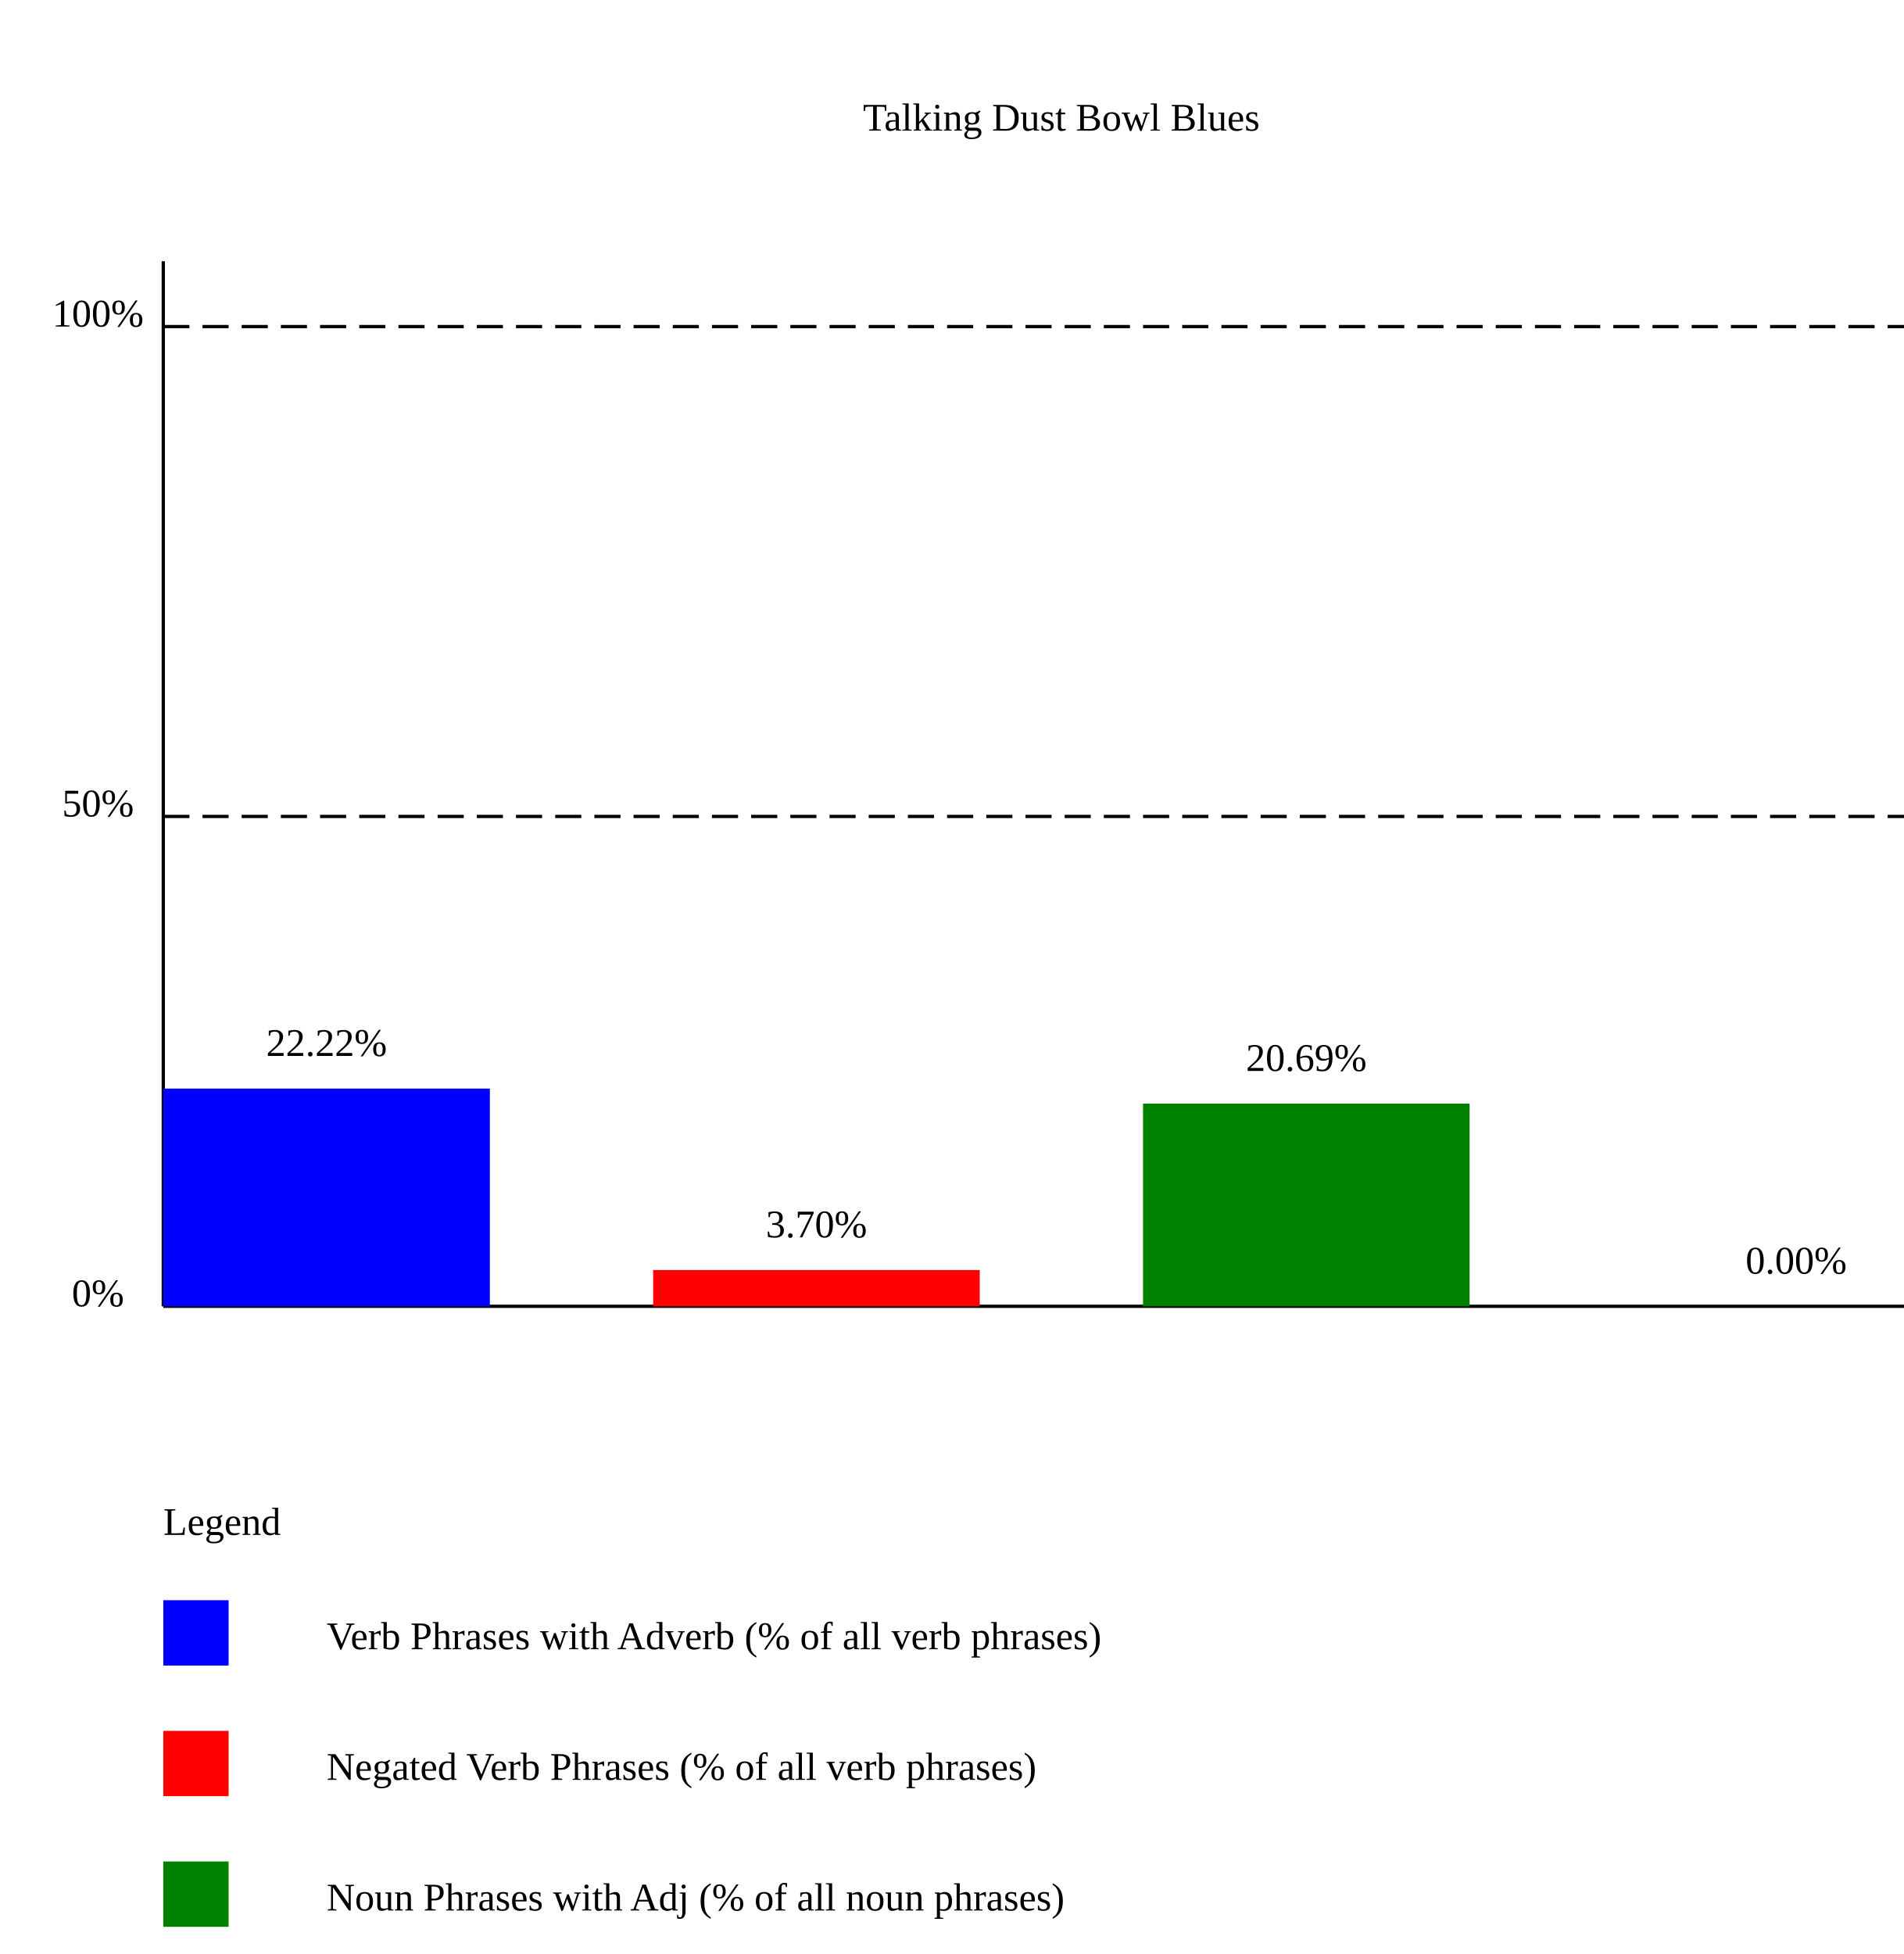
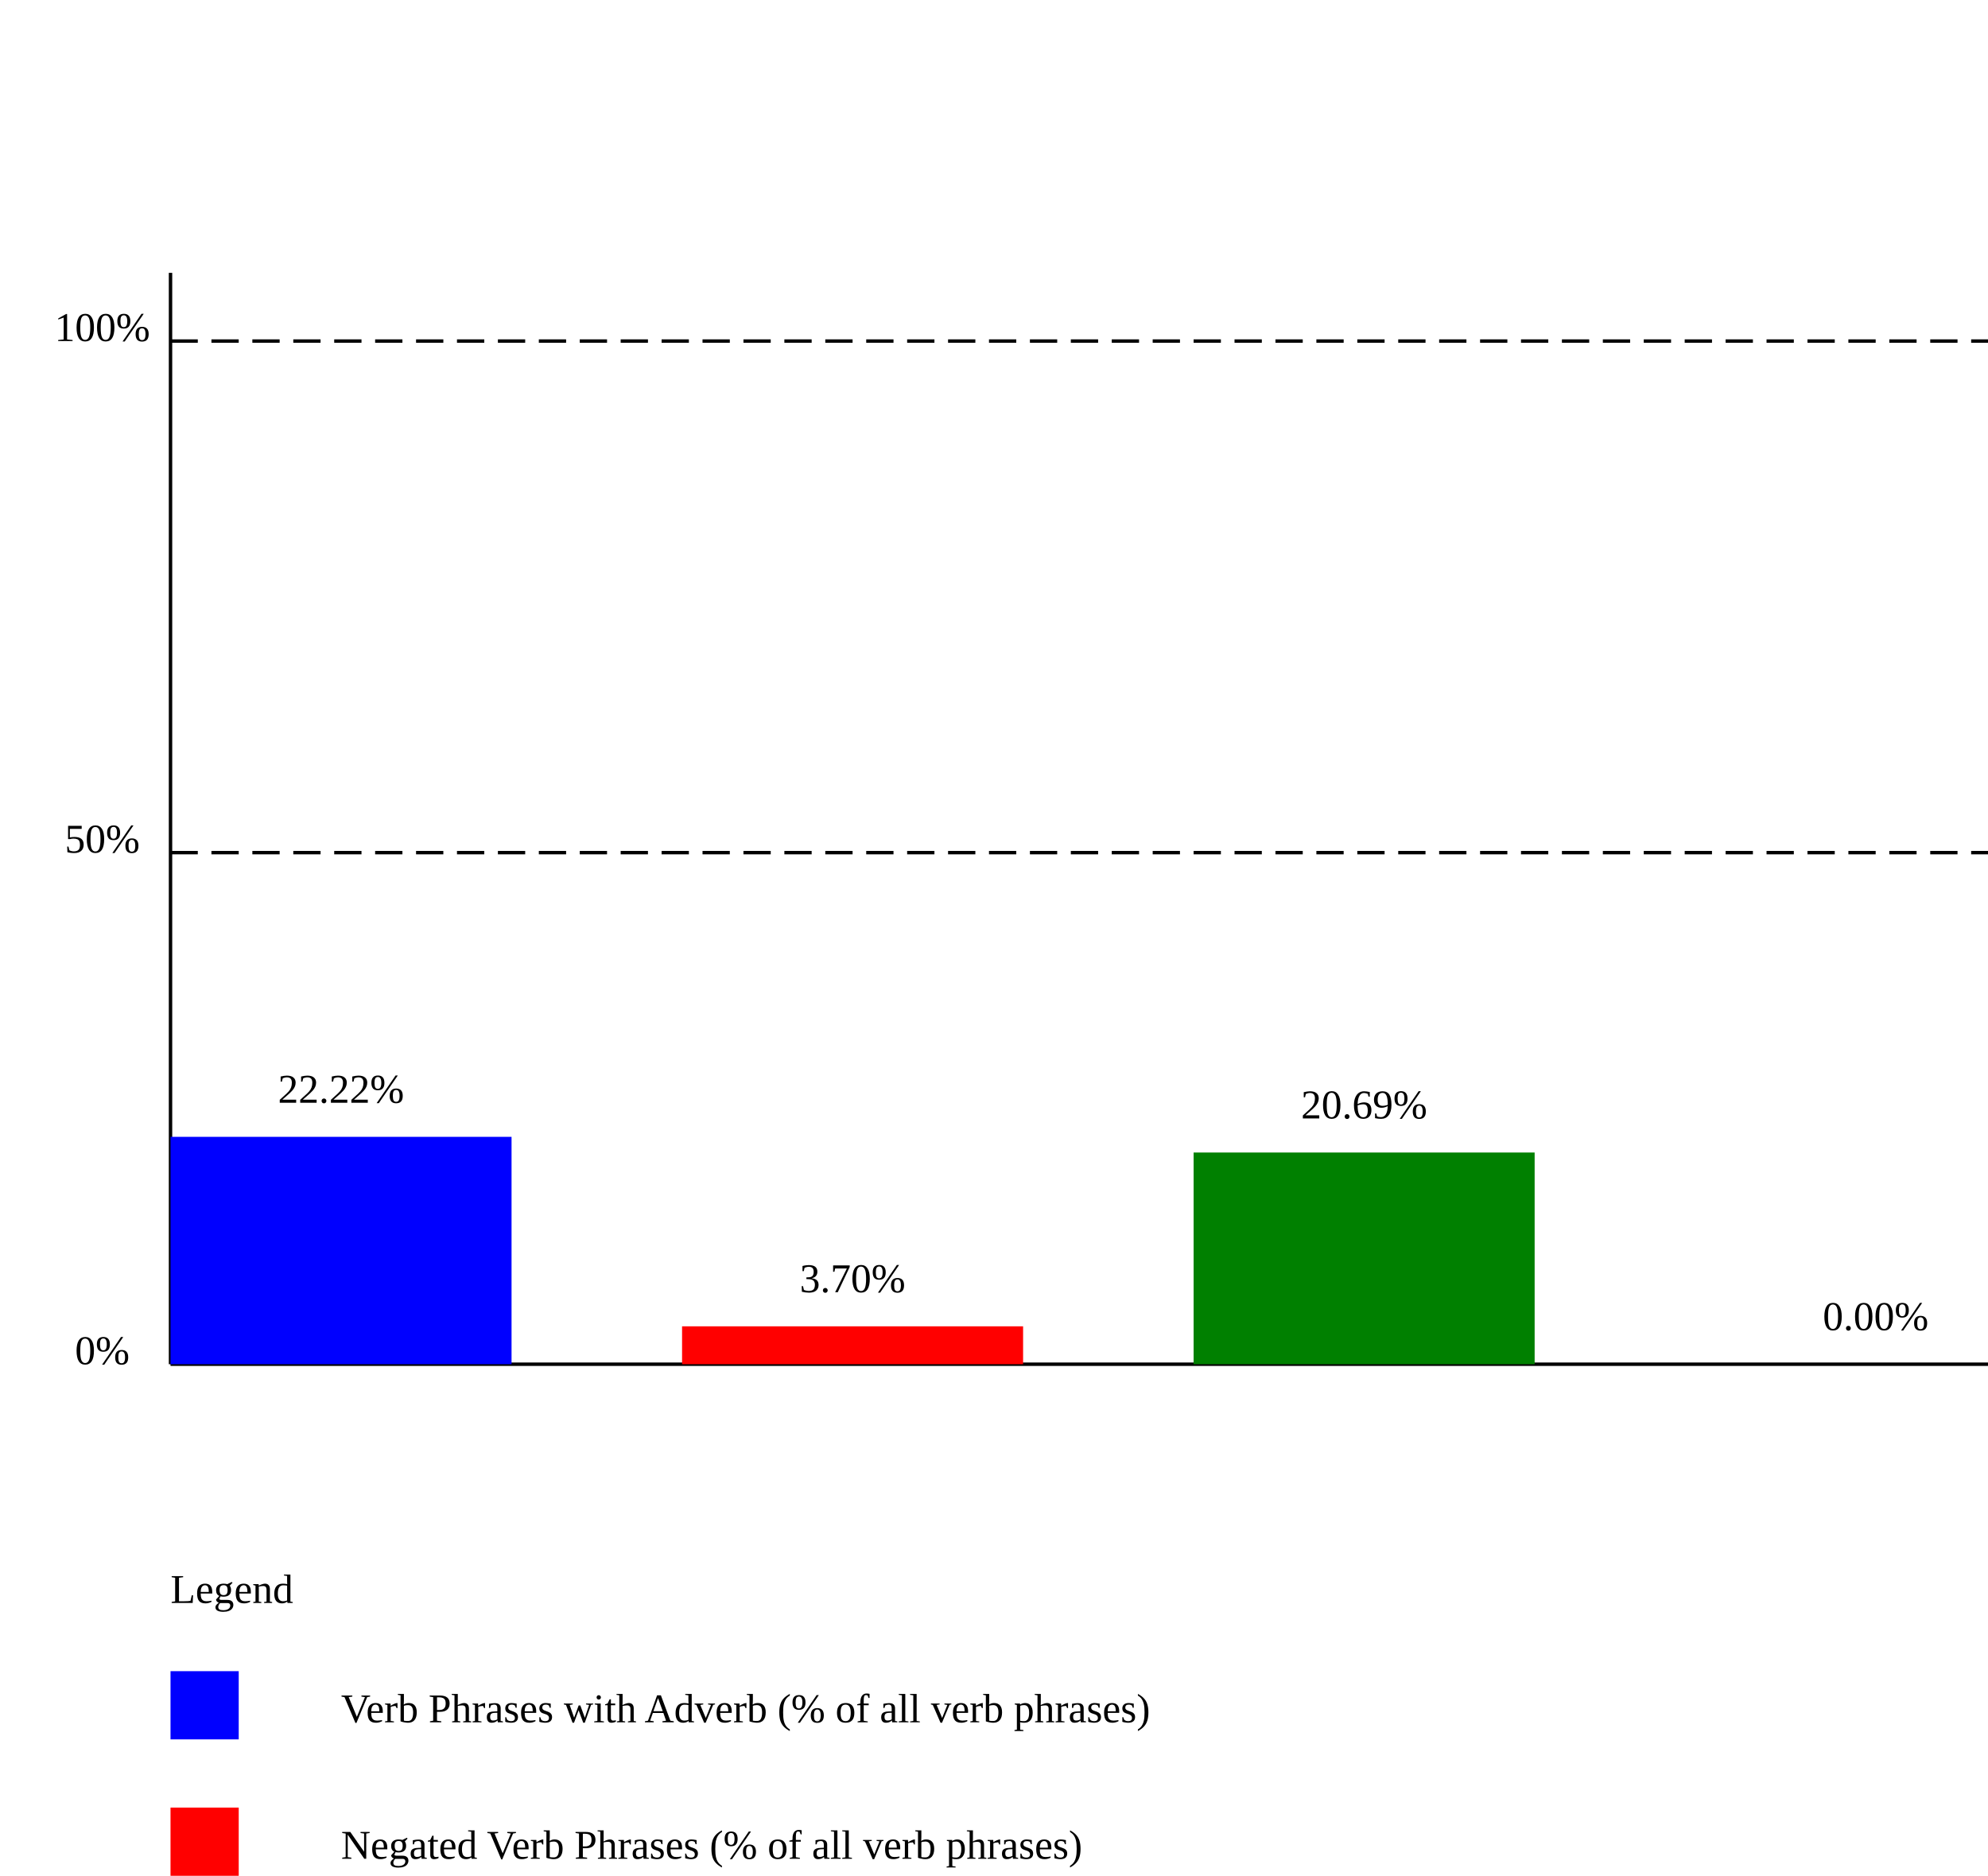
<svg xmlns="http://www.w3.org/2000/svg" width="100%" height="100%">
-   <text x="325" y="40" text-anchor="middle">Talking Dust Bowl Blues</text>
  <line x1="50" y1="400" x2="600" y2="400" style="stroke:rgb(0,0,0);stroke-width:1" />
  <line x1="50" y1="400" x2="50" y2="80" style="stroke:rgb(0,0,0);stroke-width:1" />
  <text x="30" y="400" text-anchor="middle">0%</text>
  <text x="30" y="250" text-anchor="middle">50%</text>
  <text x="30" y="100" text-anchor="middle">100%</text>
  <line x1="50" y1="250" x2="600" y2="250" style="stroke:rgb(0,0,0);stroke-width:1" stroke-dasharray="8 4" />
  <line x1="50" y1="100" x2="600" y2="100" style="stroke:rgb(0,0,0);stroke-width:1" stroke-dasharray="8 4" />
  <rect x="50" y="333.333" width="100" height="66.667" style="fill:blue" />
  <rect x="200" y="388.889" width="100" height="11.111" style="fill:red" />
  <rect x="350" y="337.931" width="100" height="62.069" style="fill:green" />
  <rect x="500" y="400" width="100" height="0" style="fill:black" />
  <text x="100" y="323.333" text-anchor="middle">22.22%</text>
  <text x="250" y="378.889" text-anchor="middle">3.70%</text>
  <text x="400" y="327.931" text-anchor="middle">20.69%</text>
  <text x="550" y="390" text-anchor="middle">0.00%</text>
  <text x="50" y="470" text-anchor="left">Legend</text>
  <rect x="50" y="490" width="20" height="20" style="fill:blue" />
  <text x="100" y="505" text-anchor="left">Verb Phrases with Adverb (% of all verb phrases)</text>
  <rect x="50" y="530" width="20" height="20" style="fill:red" />
  <text x="100" y="545" text-anchor="left">Negated Verb Phrases (% of all verb phrases)</text>
  <rect x="50" y="570" width="20" height="20" style="fill:green" />
  <text x="100" y="585" text-anchor="left">Noun Phrases with Adj (% of all noun phrases)</text>
  <rect x="50" y="610" width="20" height="20" style="fill:black" />
  <text x="100" y="625" text-anchor="left">Negated Noun Phrases (% of all noun phrases)</text>
</svg>
